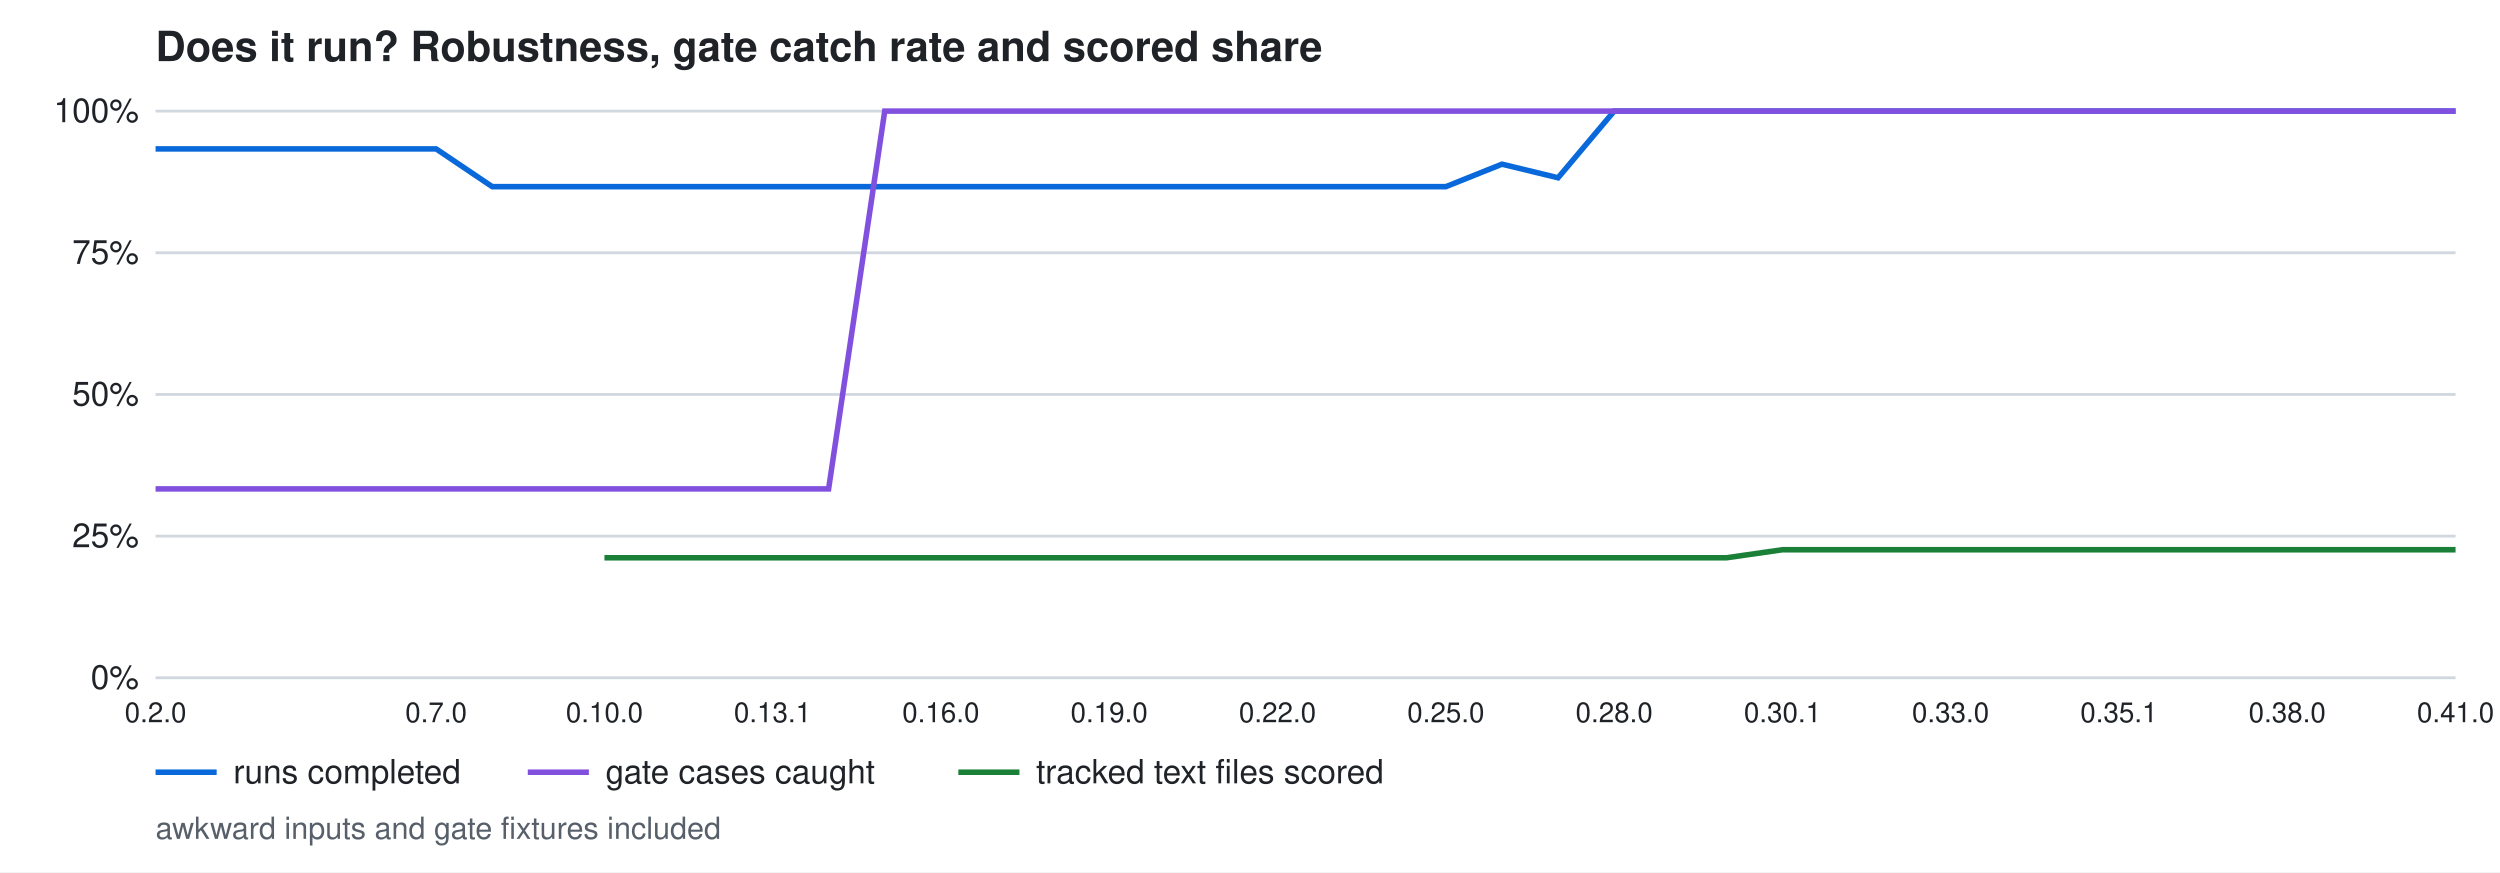
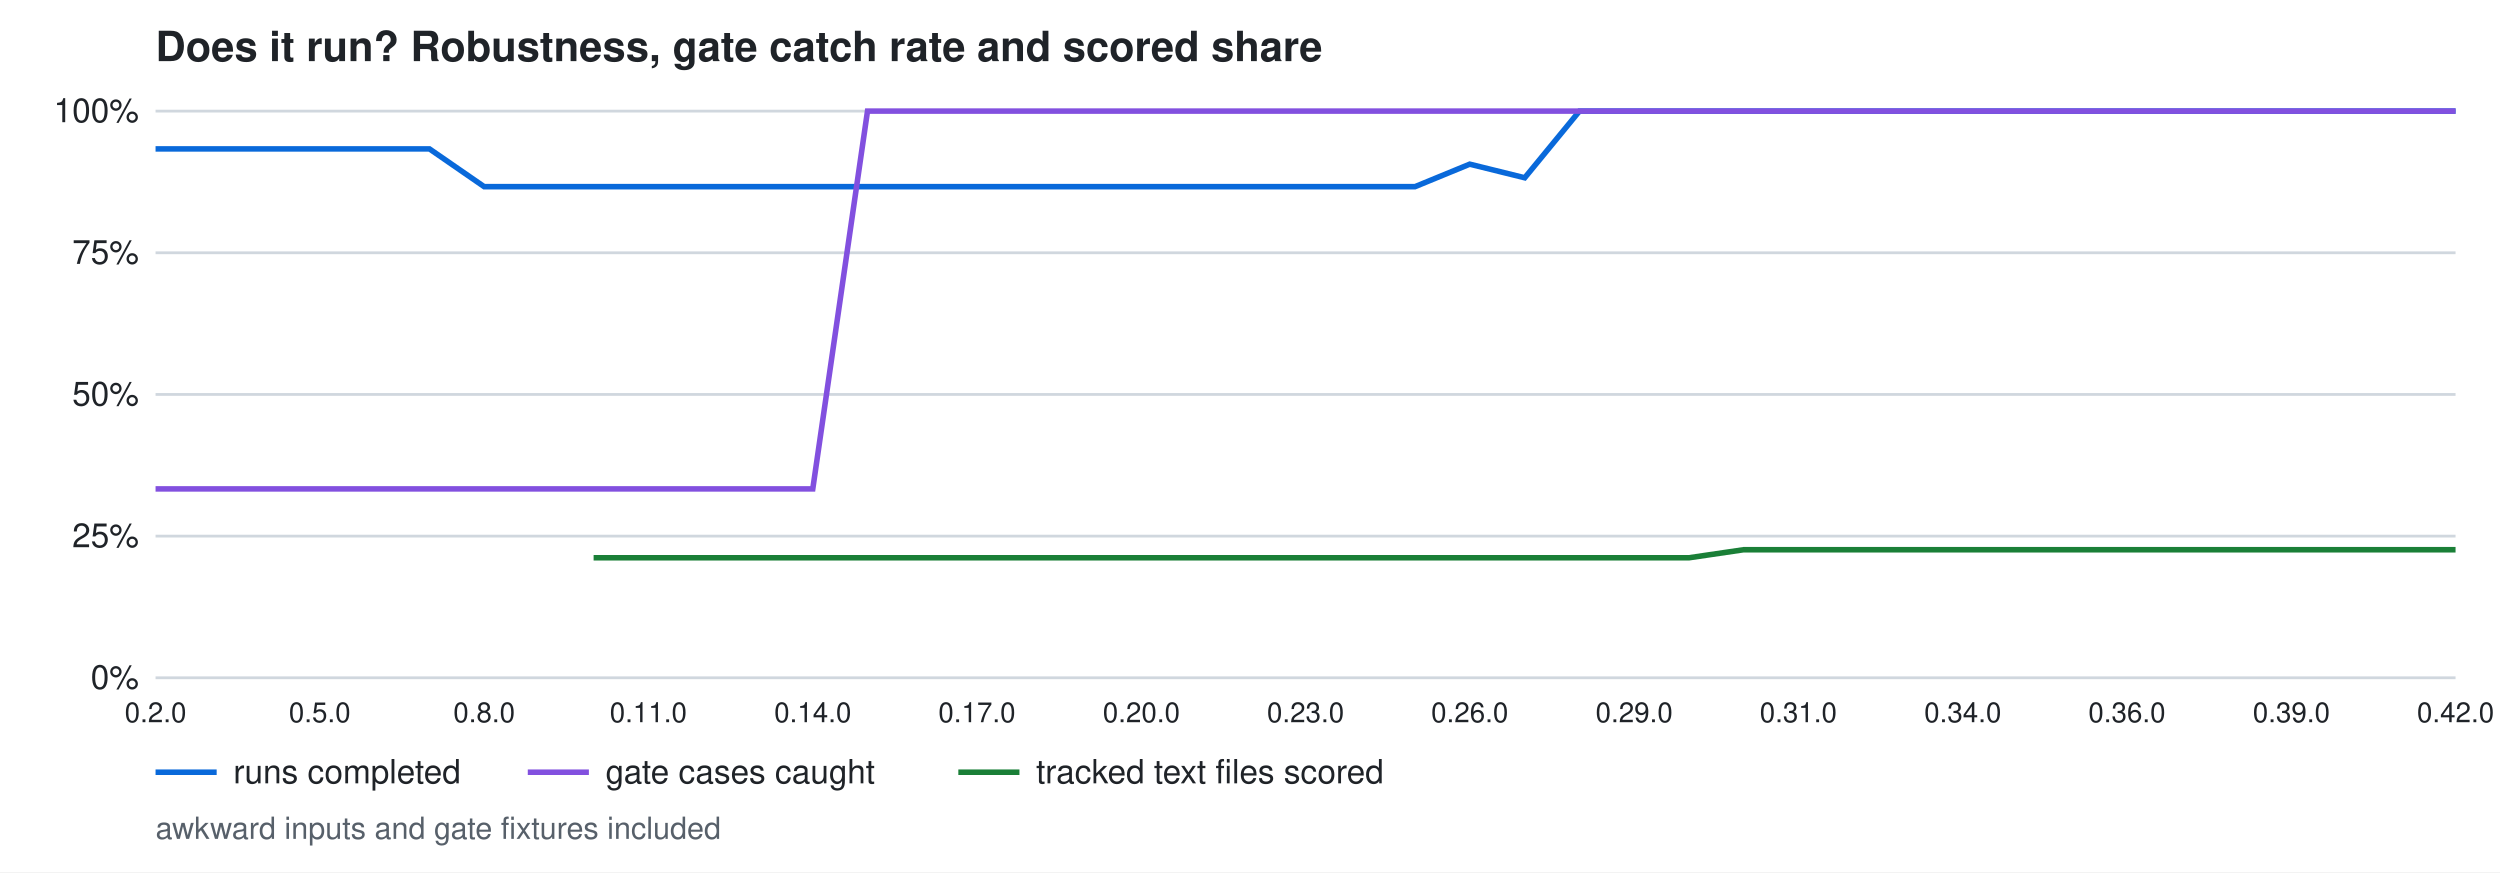
<svg xmlns="http://www.w3.org/2000/svg" width="900" height="314" viewBox="0 0 900 314" font-family="-apple-system,Segoe UI,Helvetica,Arial,sans-serif" font-size="12">
  <rect width="900" height="314" fill="#ffffff" />
  <text x="56" y="22" font-size="15" font-weight="600" fill="#1f2328">Does it run? Robustness, gate catch rate and scored share</text>
  <line x1="56" y1="244.0" x2="884" y2="244.0" stroke="#d0d7de" stroke-width="1" />
  <text x="50" y="248.0" text-anchor="end" fill="#1f2328">0%</text>
  <line x1="56" y1="193.0" x2="884" y2="193.0" stroke="#d0d7de" stroke-width="1" />
  <text x="50" y="197.0" text-anchor="end" fill="#1f2328">25%</text>
  <line x1="56" y1="142.0" x2="884" y2="142.0" stroke="#d0d7de" stroke-width="1" />
  <text x="50" y="146.0" text-anchor="end" fill="#1f2328">50%</text>
  <line x1="56" y1="91.0" x2="884" y2="91.0" stroke="#d0d7de" stroke-width="1" />
  <text x="50" y="95.0" text-anchor="end" fill="#1f2328">75%</text>
  <line x1="56" y1="40.0" x2="884" y2="40.0" stroke="#d0d7de" stroke-width="1" />
  <text x="50" y="44.0" text-anchor="end" fill="#1f2328">100%</text>
  <text x="56.0" y="260" text-anchor="middle" fill="#1f2328" font-size="10">0.2.0</text>
-   <text x="157.0" y="260" text-anchor="middle" fill="#1f2328" font-size="10">0.7.0</text>
-   <text x="217.6" y="260" text-anchor="middle" fill="#1f2328" font-size="10">0.10.0</text>
-   <text x="278.1" y="260" text-anchor="middle" fill="#1f2328" font-size="10">0.13.1</text>
-   <text x="338.7" y="260" text-anchor="middle" fill="#1f2328" font-size="10">0.16.0</text>
-   <text x="399.3" y="260" text-anchor="middle" fill="#1f2328" font-size="10">0.19.0</text>
-   <text x="459.9" y="260" text-anchor="middle" fill="#1f2328" font-size="10">0.22.0</text>
-   <text x="520.5" y="260" text-anchor="middle" fill="#1f2328" font-size="10">0.25.0</text>
-   <text x="581.1" y="260" text-anchor="middle" fill="#1f2328" font-size="10">0.28.0</text>
-   <text x="641.7" y="260" text-anchor="middle" fill="#1f2328" font-size="10">0.30.1</text>
-   <text x="702.2" y="260" text-anchor="middle" fill="#1f2328" font-size="10">0.33.0</text>
-   <text x="762.8" y="260" text-anchor="middle" fill="#1f2328" font-size="10">0.35.1</text>
-   <text x="823.4" y="260" text-anchor="middle" fill="#1f2328" font-size="10">0.38.0</text>
-   <text x="884.0" y="260" text-anchor="middle" fill="#1f2328" font-size="10">0.41.0</text>
-   <polyline points="56.0,53.6 76.2,53.6 96.4,53.6 116.6,53.6 136.8,53.6 157.0,53.6 177.2,67.2 197.4,67.2 217.6,67.2 237.8,67.2 258.0,67.2 278.1,67.2 298.3,67.2 318.5,67.2 338.7,67.2 358.9,67.2 379.1,67.2 399.3,67.2 419.5,67.2 439.7,67.2 459.9,67.2 480.1,67.2 500.3,67.2 520.5,67.2 540.7,59.1 560.9,64.0 581.1,40.0 601.3,40.0 621.5,40.0 641.7,40.0 661.9,40.0 682.0,40.0 702.2,40.0 722.4,40.0 742.6,40.0 762.8,40.0 783.0,40.0 803.2,40.0 823.4,40.0 843.6,40.0 863.8,40.0 884.0,40.0" fill="none" stroke="#0969da" stroke-width="2" />
-   <polyline points="56.0,176.0 76.2,176.0 96.4,176.0 116.6,176.0 136.8,176.0 157.0,176.0 177.2,176.0 197.4,176.0 217.6,176.0 237.8,176.0 258.0,176.0 278.1,176.0 298.3,176.0 318.5,40.0 338.7,40.0 358.9,40.0 379.1,40.0 399.3,40.0 419.5,40.0 439.7,40.0 459.9,40.0 480.1,40.0 500.3,40.0 520.5,40.0 540.7,40.0 560.9,40.0 581.1,40.0 601.3,40.0 621.5,40.0 641.7,40.0 661.9,40.0 682.0,40.0 702.2,40.0 722.4,40.0 742.6,40.0 762.8,40.0 783.0,40.0 803.2,40.0 823.4,40.0 843.6,40.0 863.8,40.0 884.0,40.0" fill="none" stroke="#8250df" stroke-width="2" />
-   <polyline points="217.6,200.8 237.8,200.8 258.0,200.8 278.1,200.8 298.3,200.8 318.5,200.8 338.7,200.8 358.9,200.8 379.1,200.8 399.3,200.8 419.5,200.8 439.7,200.8 459.9,200.8 480.1,200.8 500.3,200.8 520.5,200.8 540.7,200.8 560.9,200.8 581.1,200.8 601.3,200.8 621.5,200.8 641.7,197.9 661.9,197.9 682.0,197.9 702.2,197.9 722.4,197.9 742.6,197.9 762.8,197.9 783.0,197.9 803.2,197.9 823.4,197.9 843.6,197.9 863.8,197.9 884.0,197.9" fill="none" stroke="#1a7f37" stroke-width="2" />
+   <text x="115.1" y="260" text-anchor="middle" fill="#1f2328" font-size="10">0.5.0</text>
+   <text x="174.3" y="260" text-anchor="middle" fill="#1f2328" font-size="10">0.8.0</text>
+   <text x="233.4" y="260" text-anchor="middle" fill="#1f2328" font-size="10">0.11.0</text>
+   <text x="292.6" y="260" text-anchor="middle" fill="#1f2328" font-size="10">0.14.0</text>
+   <text x="351.7" y="260" text-anchor="middle" fill="#1f2328" font-size="10">0.17.0</text>
+   <text x="410.9" y="260" text-anchor="middle" fill="#1f2328" font-size="10">0.20.0</text>
+   <text x="470.0" y="260" text-anchor="middle" fill="#1f2328" font-size="10">0.23.0</text>
+   <text x="529.1" y="260" text-anchor="middle" fill="#1f2328" font-size="10">0.26.0</text>
+   <text x="588.3" y="260" text-anchor="middle" fill="#1f2328" font-size="10">0.29.0</text>
+   <text x="647.4" y="260" text-anchor="middle" fill="#1f2328" font-size="10">0.31.0</text>
+   <text x="706.6" y="260" text-anchor="middle" fill="#1f2328" font-size="10">0.34.0</text>
+   <text x="765.7" y="260" text-anchor="middle" fill="#1f2328" font-size="10">0.36.0</text>
+   <text x="824.9" y="260" text-anchor="middle" fill="#1f2328" font-size="10">0.39.0</text>
+   <text x="884.0" y="260" text-anchor="middle" fill="#1f2328" font-size="10">0.42.0</text>
+   <polyline points="56.0,53.6 75.7,53.6 95.4,53.6 115.1,53.6 134.9,53.6 154.6,53.6 174.3,67.2 194.0,67.2 213.7,67.2 233.4,67.2 253.1,67.2 272.9,67.2 292.6,67.2 312.3,67.2 332.0,67.2 351.7,67.2 371.4,67.2 391.1,67.2 410.9,67.2 430.6,67.2 450.3,67.2 470.0,67.2 489.7,67.2 509.4,67.2 529.1,59.1 548.9,64.0 568.6,40.0 588.3,40.0 608.0,40.0 627.7,40.0 647.4,40.0 667.1,40.0 686.9,40.0 706.6,40.0 726.3,40.0 746.0,40.0 765.7,40.0 785.4,40.0 805.1,40.0 824.9,40.0 844.6,40.0 864.3,40.0 884.0,40.0" fill="none" stroke="#0969da" stroke-width="2" />
+   <polyline points="56.0,176.0 75.7,176.0 95.4,176.0 115.1,176.0 134.9,176.0 154.6,176.0 174.3,176.0 194.0,176.0 213.7,176.0 233.4,176.0 253.1,176.0 272.9,176.0 292.6,176.0 312.3,40.0 332.0,40.0 351.7,40.0 371.4,40.0 391.1,40.0 410.9,40.0 430.6,40.0 450.3,40.0 470.0,40.0 489.7,40.0 509.4,40.0 529.1,40.0 548.9,40.0 568.6,40.0 588.3,40.0 608.0,40.0 627.7,40.0 647.4,40.0 667.1,40.0 686.9,40.0 706.6,40.0 726.3,40.0 746.0,40.0 765.7,40.0 785.4,40.0 805.1,40.0 824.9,40.0 844.6,40.0 864.3,40.0 884.0,40.0" fill="none" stroke="#8250df" stroke-width="2" />
+   <polyline points="213.7,200.8 233.4,200.8 253.1,200.8 272.9,200.8 292.6,200.8 312.3,200.8 332.0,200.8 351.7,200.8 371.4,200.8 391.1,200.8 410.9,200.8 430.6,200.8 450.3,200.8 470.0,200.8 489.7,200.8 509.4,200.8 529.1,200.8 548.9,200.8 568.6,200.8 588.3,200.8 608.0,200.8 627.7,197.9 647.4,197.9 667.1,197.9 686.9,197.9 706.6,197.9 726.3,197.9 746.0,197.9 765.7,197.9 785.4,197.9 805.1,197.9 824.9,197.9 844.6,197.9 864.3,197.9 884.0,197.9" fill="none" stroke="#1a7f37" stroke-width="2" />
  <line x1="56" y1="278" x2="78" y2="278" stroke="#0969da" stroke-width="2" />
  <text x="84" y="282" fill="#1f2328">runs completed</text>
  <line x1="190" y1="278" x2="212" y2="278" stroke="#8250df" stroke-width="2" />
  <text x="218" y="282" fill="#1f2328">gate cases caught</text>
  <line x1="345" y1="278" x2="367" y2="278" stroke="#1a7f37" stroke-width="2" />
  <text x="373" y="282" fill="#1f2328">tracked text files scored</text>
  <text x="56" y="302" fill="#57606a" font-size="11">awkward inputs and gate fixtures included</text>
</svg>
